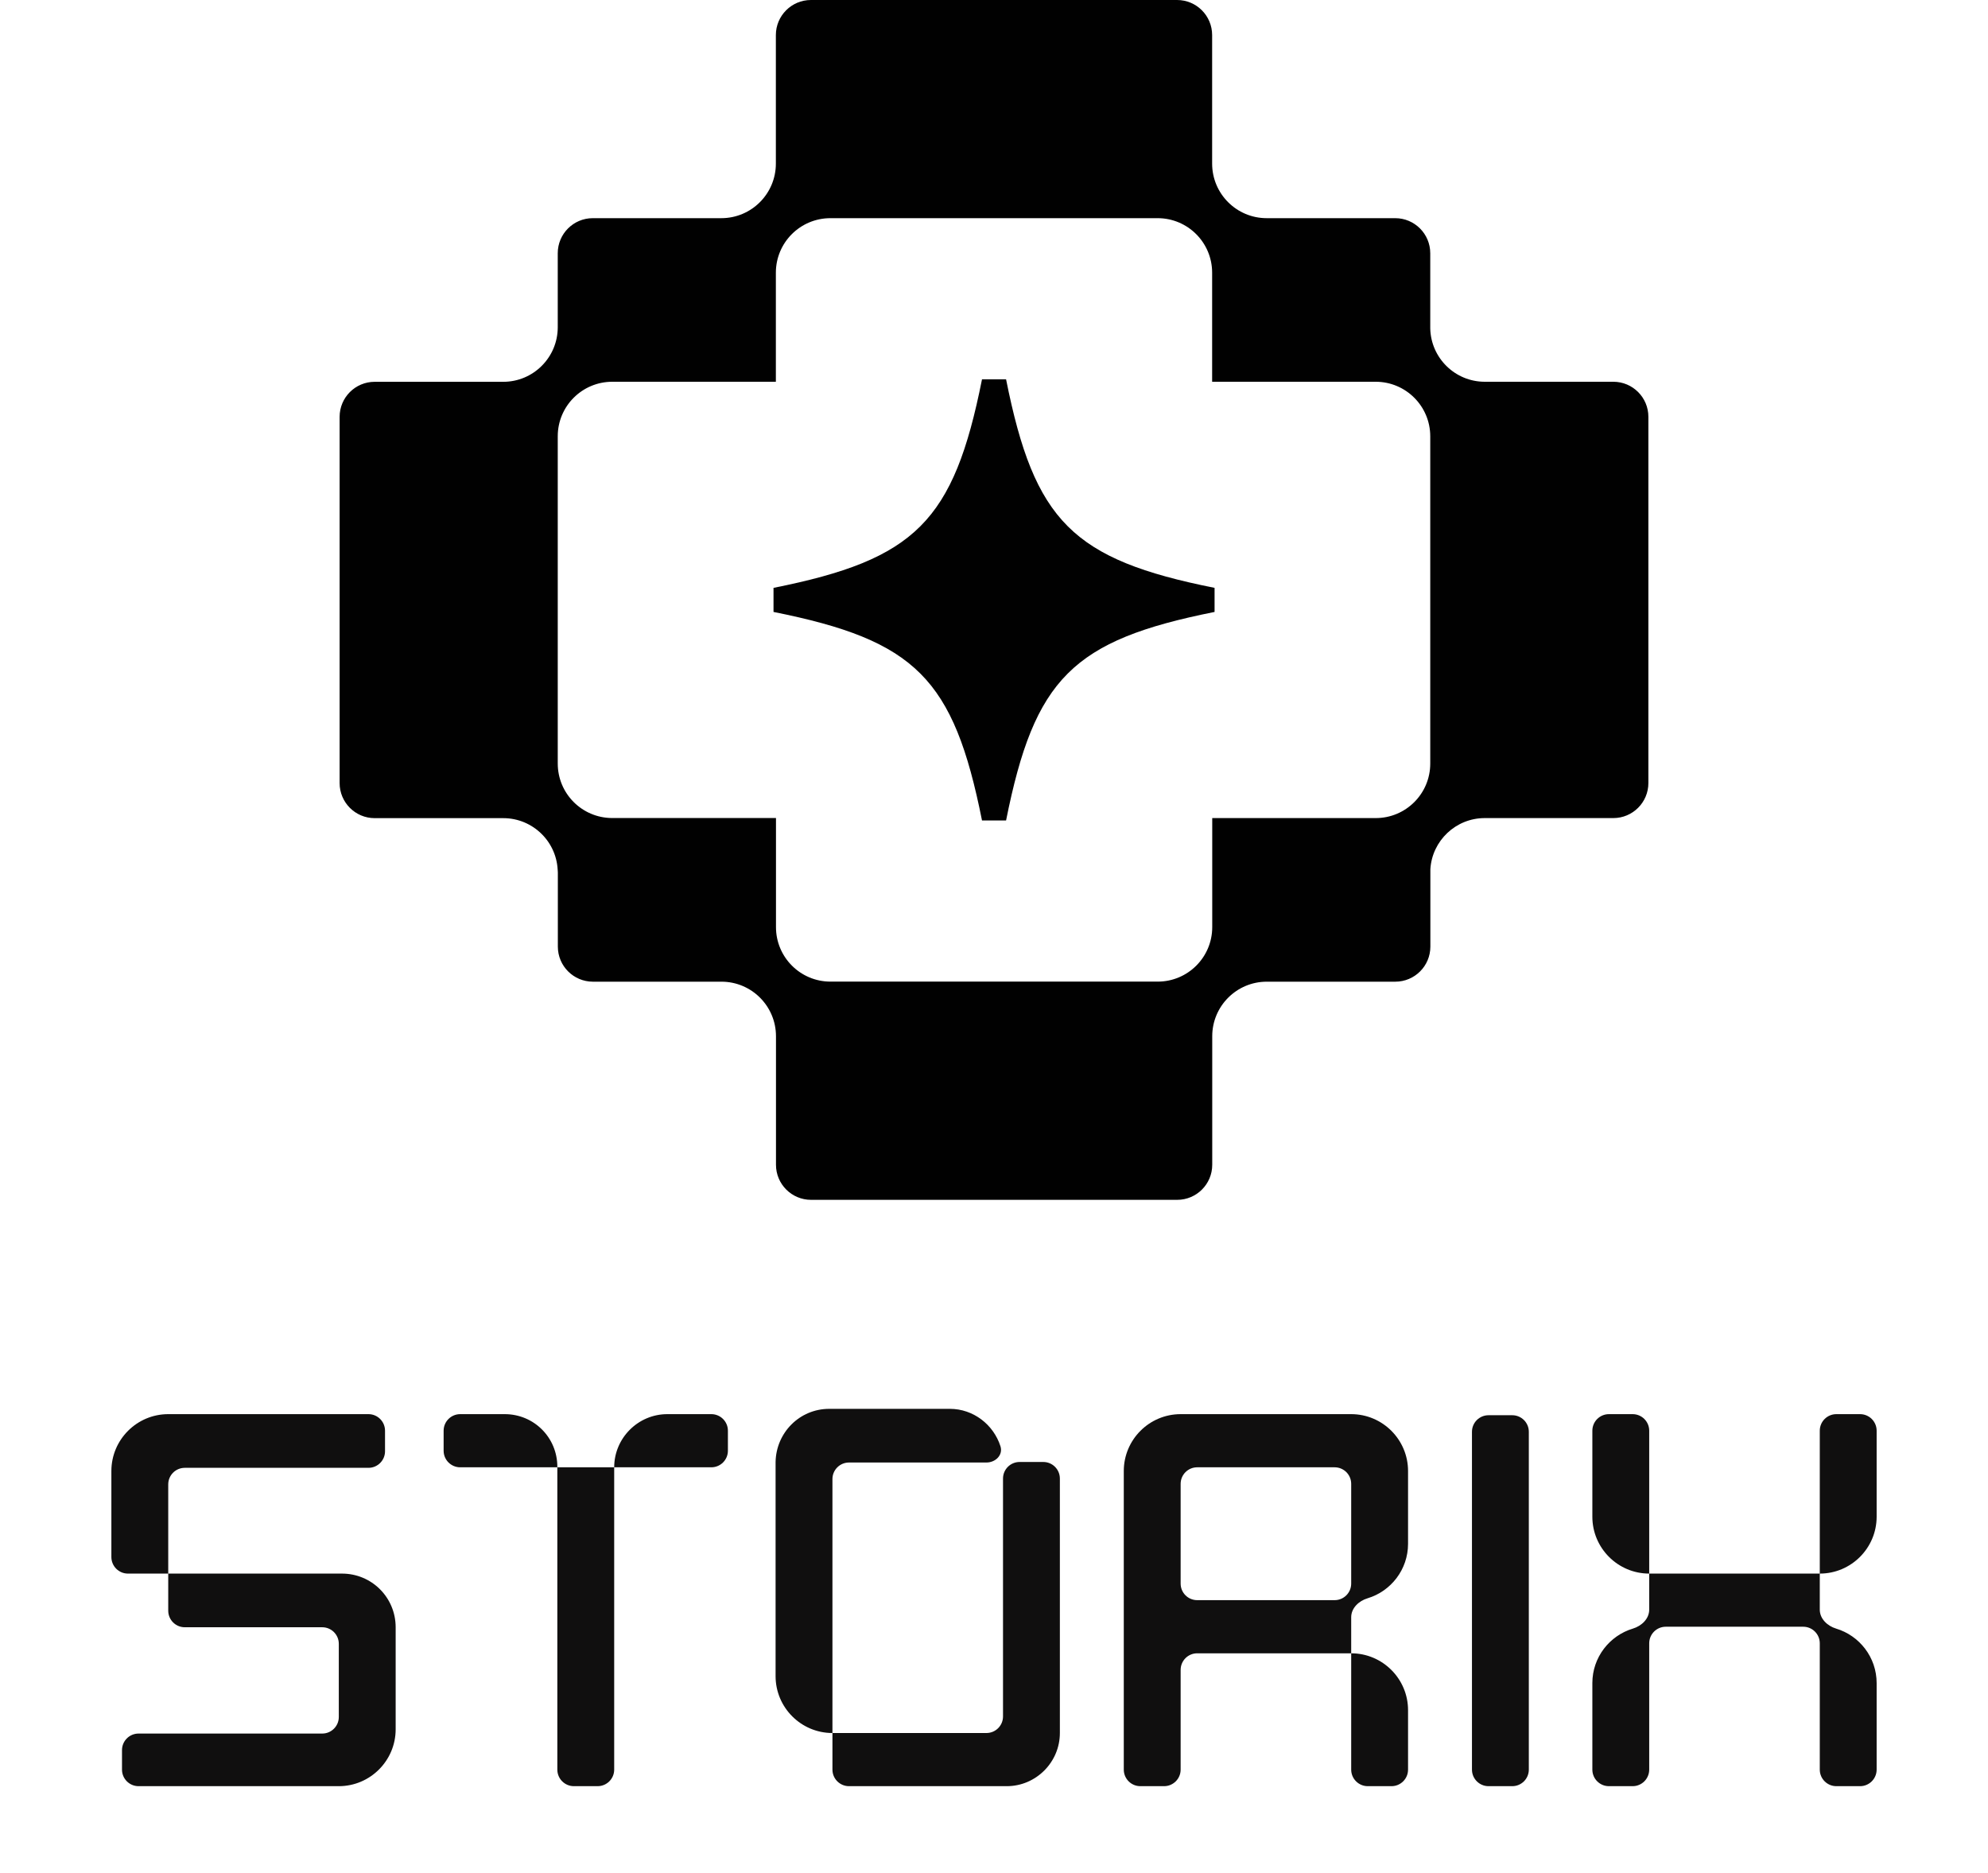
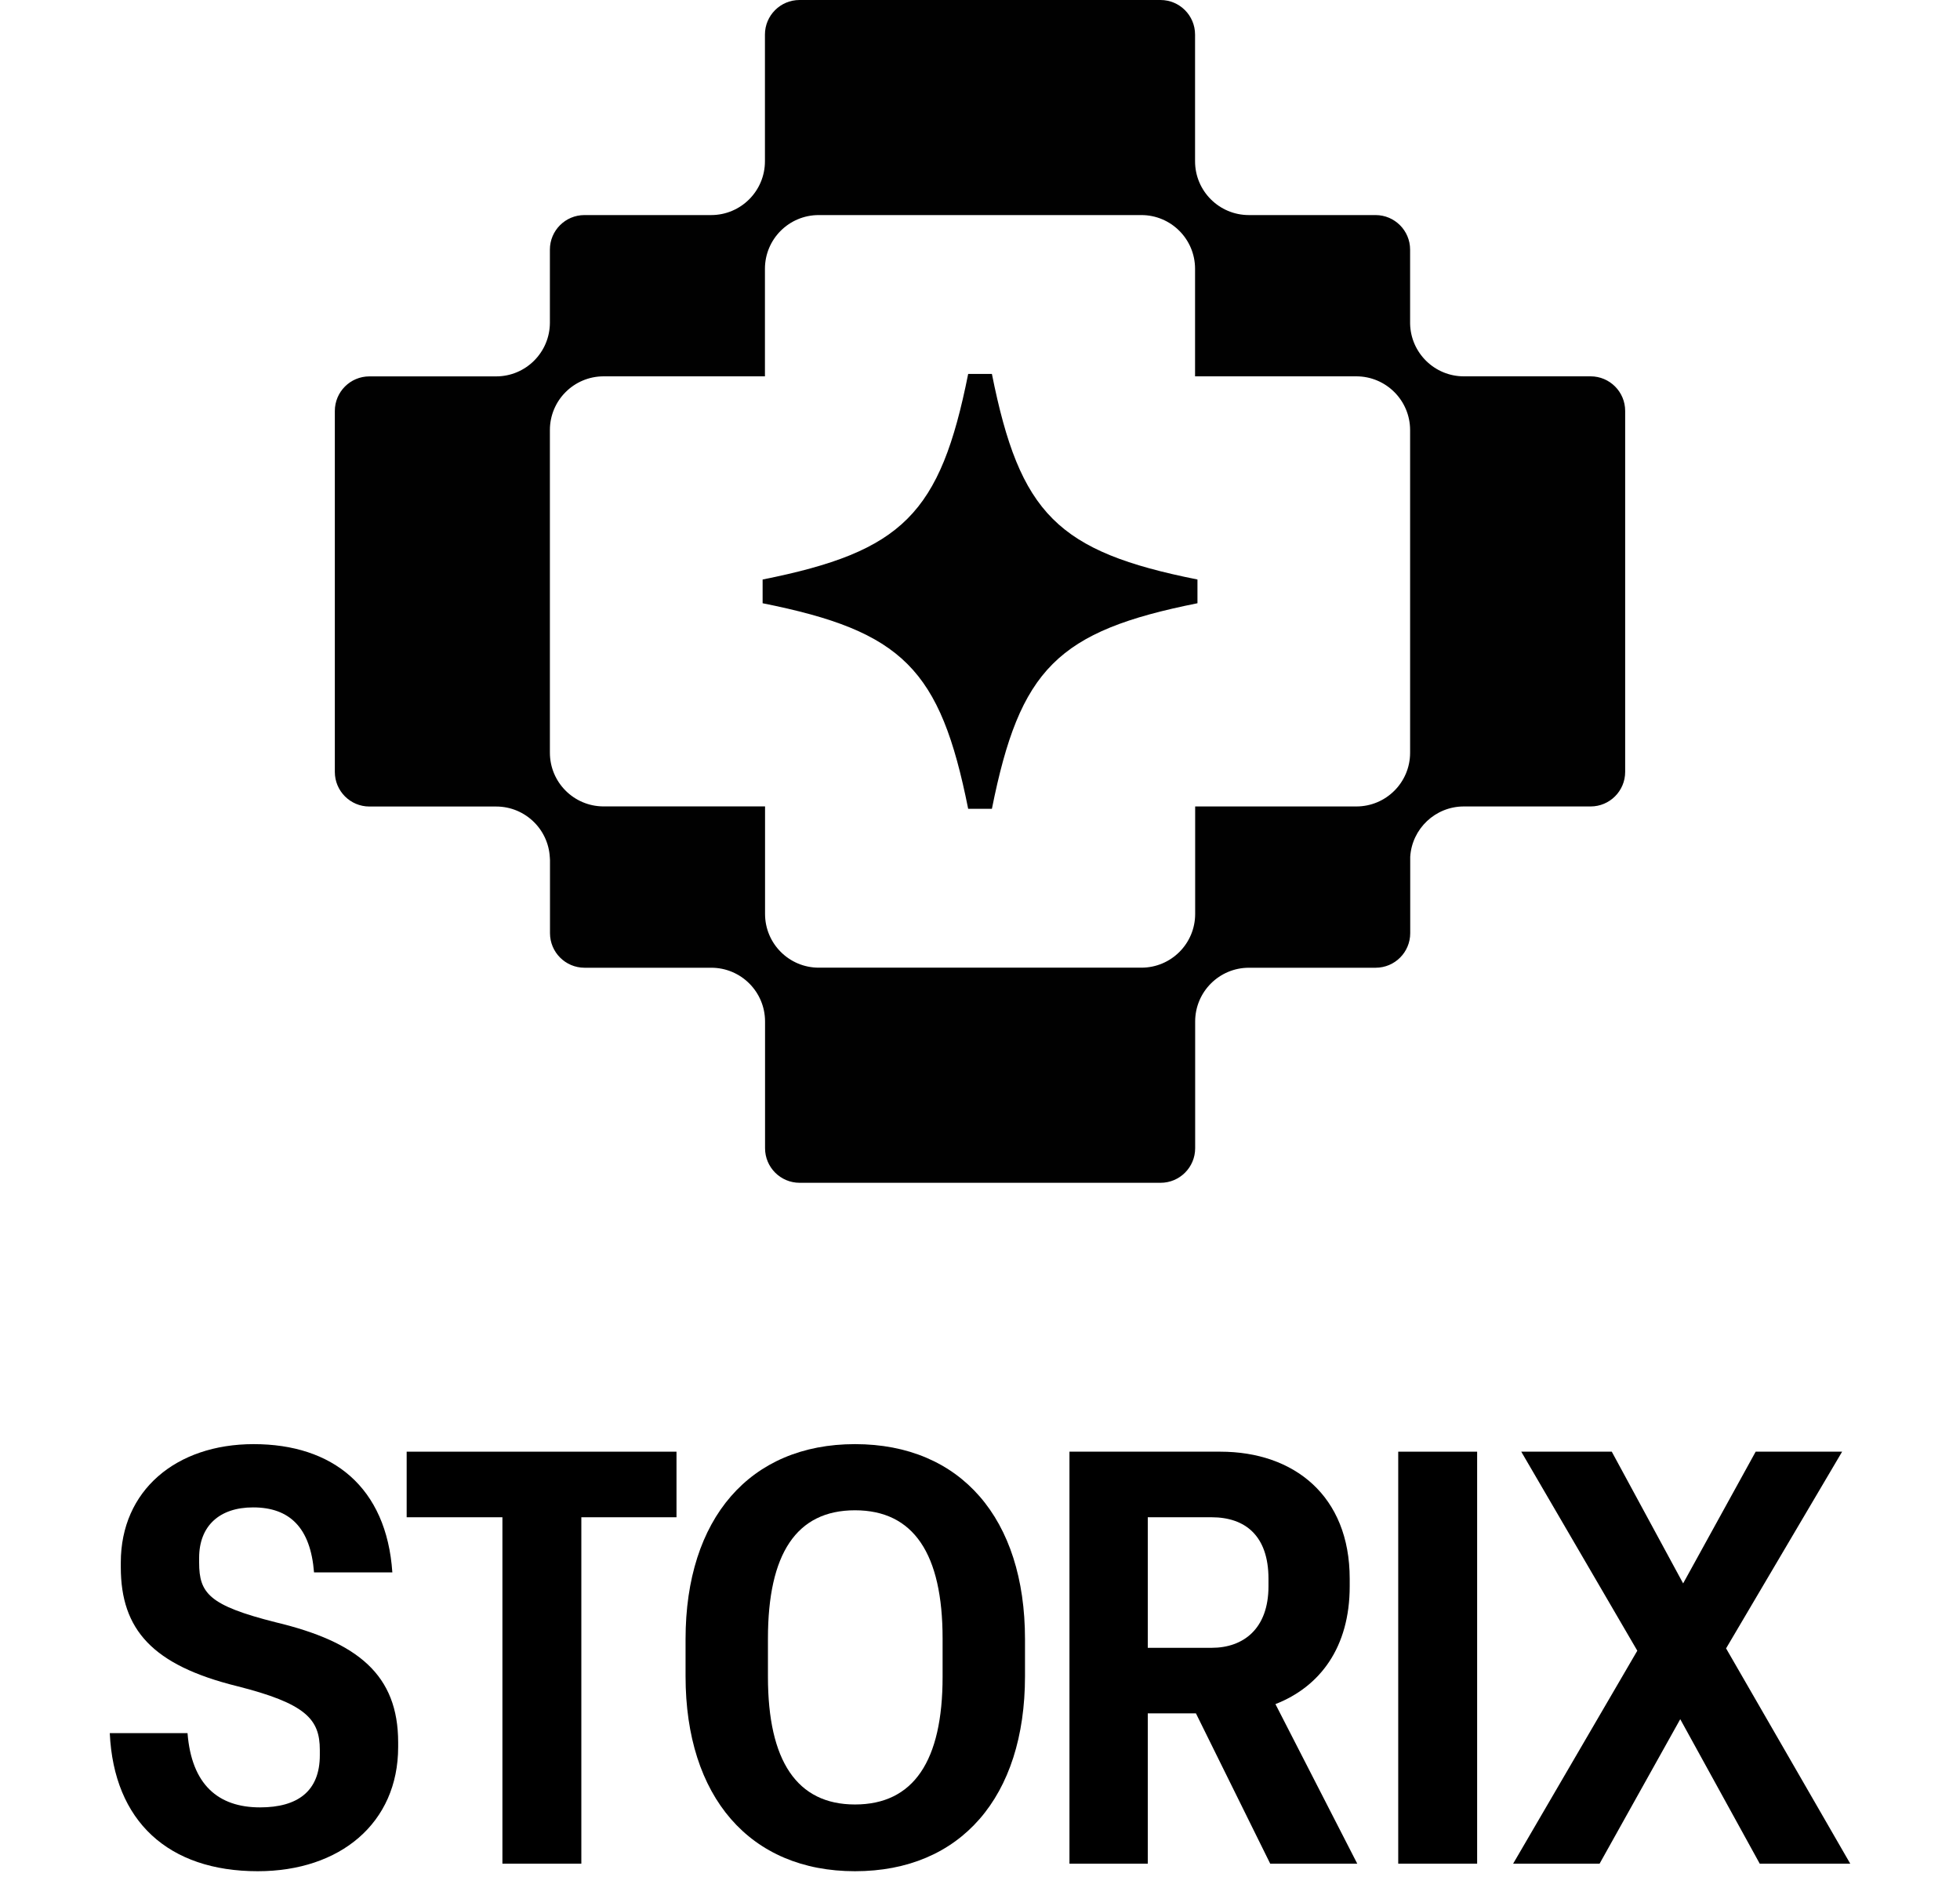
- <svg xmlns="http://www.w3.org/2000/svg" width="120" height="113" viewBox="0 0 120 113" fill="none">
+ <svg xmlns="http://www.w3.org/2000/svg" width="120" height="116" viewBox="0 0 120 116" fill="none">
  <path d="M89.623 23.04C87.829 23.04 86.369 21.6 86.333 19.815V15.283C86.333 14.116 85.387 13.167 84.217 13.167H76.46C74.643 13.167 73.167 11.694 73.167 9.873V2.116C73.167 0.949 72.221 0 71.05 0H48.95C47.783 0 46.833 0.946 46.833 2.116V9.873C46.833 11.691 45.361 13.167 43.54 13.167H35.783C34.616 13.167 33.667 14.113 33.667 15.283V19.818C33.667 19.796 33.667 19.773 33.667 19.75C33.667 21.567 32.194 23.043 30.377 23.043H22.616C21.449 23.043 20.5 23.989 20.5 25.16V47.26C20.5 48.427 21.446 49.377 22.616 49.377H30.377C32.194 49.377 33.667 50.849 33.667 52.667C33.667 52.595 33.667 52.527 33.673 52.455V57.13C33.673 58.297 34.619 59.247 35.79 59.247H43.547C45.364 59.247 46.84 60.719 46.84 62.54V70.297C46.84 71.464 47.786 72.413 48.956 72.413H71.057C72.224 72.413 73.173 71.467 73.173 70.297V62.54C73.173 60.723 74.646 59.247 76.466 59.247H84.223C85.391 59.247 86.34 58.301 86.34 57.13V52.455C86.447 50.736 87.878 49.373 89.623 49.373H97.384C98.551 49.373 99.5 48.427 99.5 47.257V25.157C99.5 23.989 98.554 23.04 97.384 23.04H89.623ZM73.173 49.37V55.953C73.173 57.771 71.701 59.243 69.88 59.243H50.13C48.313 59.243 46.84 57.771 46.84 55.953V49.37H36.928C35.123 49.354 33.667 47.888 33.667 46.08V26.33C33.667 24.513 35.139 23.04 36.96 23.04C36.947 23.04 36.937 23.04 36.924 23.04H46.833V16.457C46.833 14.639 48.306 13.167 50.127 13.167H69.877C71.694 13.167 73.167 14.639 73.167 16.457V23.04H83.04C84.857 23.04 86.333 24.513 86.333 26.333V46.083C86.333 47.901 84.861 49.373 83.04 49.373H73.173V49.37Z" fill="#010101" />
  <path d="M73.314 36.932C64.741 38.645 62.443 40.944 60.729 49.517H59.276C57.563 40.944 55.264 38.645 46.691 36.932V35.479C55.264 33.766 57.563 31.467 59.276 22.894H60.729C62.443 31.467 64.741 33.766 73.314 35.479V36.932Z" fill="#010101" />
-   <path d="M22.241 85.347C22.793 85.347 23.241 85.795 23.241 86.347V87.587C23.241 88.139 22.793 88.587 22.241 88.587H11.155C10.602 88.587 10.155 89.035 10.155 89.587V94.97H7.723C7.17 94.97 6.723 94.522 6.723 93.97V88.779C6.723 86.887 8.262 85.347 10.155 85.347H22.241ZM10.155 94.97H20.643C22.439 94.97 23.883 96.413 23.883 98.209V104.368C23.883 106.26 22.343 107.8 20.451 107.8H8.364C7.812 107.8 7.364 107.352 7.364 106.8V105.624C7.364 105.072 7.812 104.624 8.364 104.624H19.451C20.003 104.624 20.451 104.176 20.451 103.624V99.209C20.451 98.657 20.003 98.209 19.451 98.209H11.155C10.602 98.209 10.155 97.761 10.155 97.209V94.97Z" fill="#100F0F" />
-   <path d="M26.778 86.347C26.778 85.795 27.226 85.347 27.778 85.347H30.467C32.231 85.347 33.642 86.759 33.642 88.523V88.555H27.778C27.226 88.555 26.778 88.107 26.778 87.555V86.347ZM37.074 88.555C37.074 86.791 38.517 85.347 40.281 85.347H42.938C43.49 85.347 43.938 85.795 43.938 86.347V87.555C43.938 88.107 43.49 88.555 42.938 88.555H37.074ZM34.642 107.8C34.09 107.8 33.642 107.352 33.642 106.8V88.555H37.074V106.8C37.074 107.352 36.626 107.8 36.074 107.8H34.642Z" fill="#100F0F" />
-   <path d="M60.389 87.282C60.559 87.808 60.096 88.266 59.544 88.266H51.248C50.696 88.266 50.248 88.714 50.248 89.266V104.592C48.355 104.592 46.816 103.053 46.816 101.16V88.234C46.848 86.47 48.259 85.027 50.055 85.027H57.336C58.759 85.027 59.972 85.986 60.389 87.282ZM60.544 89.234C60.544 88.682 60.992 88.234 61.544 88.234H62.976C63.528 88.234 63.976 88.682 63.976 89.234V104.592C63.976 106.356 62.532 107.8 60.768 107.8H51.248C50.696 107.8 50.248 107.352 50.248 106.8V104.592H59.544C60.096 104.592 60.544 104.144 60.544 103.592V89.234Z" fill="#100F0F" />
-   <path d="M84.993 88.779V93.174C84.993 94.723 83.961 96.037 82.547 96.461C82.019 96.62 81.561 97.053 81.561 97.606V99.781H72.266C71.713 99.781 71.266 100.229 71.266 100.781V106.8C71.266 107.352 70.818 107.8 70.266 107.8H68.834C68.281 107.8 67.834 107.352 67.834 106.8V88.779C67.834 86.887 69.373 85.347 71.266 85.347H81.561C83.454 85.347 84.993 86.887 84.993 88.779ZM72.266 88.555C71.713 88.555 71.266 89.002 71.266 89.555V95.573C71.266 96.126 71.713 96.573 72.266 96.573H80.561C81.114 96.573 81.561 96.126 81.561 95.573V89.555C81.561 89.002 81.114 88.555 80.561 88.555H72.266ZM84.993 103.213V106.8C84.993 107.352 84.546 107.8 83.993 107.8H82.561C82.009 107.8 81.561 107.352 81.561 106.8V99.781C83.454 99.781 84.993 101.32 84.993 103.213Z" fill="#100F0F" />
-   <path d="M89.851 107.8C89.299 107.8 88.851 107.352 88.851 106.8V86.412C88.851 85.859 89.299 85.412 89.851 85.412H91.283C91.835 85.412 92.283 85.859 92.283 86.412V106.8C92.283 107.352 91.835 107.8 91.283 107.8H89.851Z" fill="#100F0F" />
-   <path d="M96.118 91.538V86.347C96.118 85.795 96.566 85.347 97.118 85.347H98.55C99.102 85.347 99.55 85.795 99.55 86.347V94.97C97.658 94.97 96.118 93.43 96.118 91.538ZM112.278 85.347C112.83 85.347 113.278 85.795 113.278 86.347V91.538C113.278 93.43 111.738 94.97 109.846 94.97V86.347C109.846 85.795 110.294 85.347 110.846 85.347H112.278ZM98.564 98.29C99.093 98.13 99.55 97.697 99.55 97.145V94.97H109.846V97.145C109.846 97.697 110.303 98.13 110.832 98.29C112.245 98.714 113.278 100.027 113.278 101.577V106.8C113.278 107.352 112.83 107.8 112.278 107.8H110.846C110.294 107.8 109.846 107.352 109.846 106.8V99.177C109.846 98.625 109.398 98.177 108.846 98.177H100.55C99.998 98.177 99.55 98.625 99.55 99.177V106.8C99.55 107.352 99.102 107.8 98.55 107.8H97.118C96.566 107.8 96.118 107.352 96.118 106.8V101.577C96.118 100.027 97.151 98.714 98.564 98.29Z" fill="#100F0F" />
+   <path d="M97.934 114.098H92.641L100.243 101.06L93.138 88.875H98.68L103.049 96.939L107.49 88.875H112.783L105.678 100.918L113.281 114.098H107.739L102.872 105.252L97.934 114.098Z" fill="black" />
+   <path d="M90.437 114.098H85.606V88.875H90.437V114.098Z" fill="black" />
+   <path d="M70.272 114.098H65.477V88.875H74.713C79.225 88.875 82.635 91.575 82.635 96.655V97.117C82.635 100.847 80.823 103.263 78.088 104.329L83.097 114.098H77.768L73.221 104.897H70.272V114.098ZM70.272 92.89V100.883H74.18C76.134 100.883 77.662 99.71 77.662 97.117V96.655C77.662 94.026 76.241 92.89 74.18 92.89H70.272Z" fill="black" />
+   <path d="M52.346 114.56C45.916 114.56 41.973 110.013 41.973 102.623V100.35C41.973 92.96 45.916 88.413 52.346 88.413C58.812 88.413 62.755 92.96 62.755 100.35V102.623C62.755 110.013 58.812 114.56 52.346 114.56ZM52.346 110.474C55.934 110.474 57.71 107.81 57.71 102.659V100.314C57.71 95.128 55.934 92.463 52.346 92.463C48.758 92.463 47.017 95.128 47.017 100.314V102.659C47.017 107.81 48.794 110.474 52.346 110.474Z" fill="black" />
+   <path d="M35.592 114.098H30.76V92.89H24.898V88.875H41.418V92.89H35.592V114.098Z" fill="black" />
+   <path d="M15.78 114.56C10.309 114.56 6.969 111.505 6.721 106.105H11.481C11.73 109.267 13.364 110.652 15.922 110.652C18.231 110.652 19.581 109.657 19.581 107.455V107.135C19.581 105.252 18.728 104.293 14.501 103.227C9.35 101.948 7.396 99.781 7.396 95.945V95.66C7.396 91.255 10.771 88.413 15.531 88.413C20.362 88.413 23.666 91.042 24.021 96.264H19.226C19.012 93.529 17.733 92.286 15.495 92.286C13.435 92.286 12.192 93.422 12.192 95.376V95.66C12.192 97.543 12.796 98.289 16.881 99.32C21.925 100.527 24.377 102.552 24.377 106.673V106.957C24.377 111.611 20.824 114.56 15.78 114.56Z" fill="black" />
</svg>
